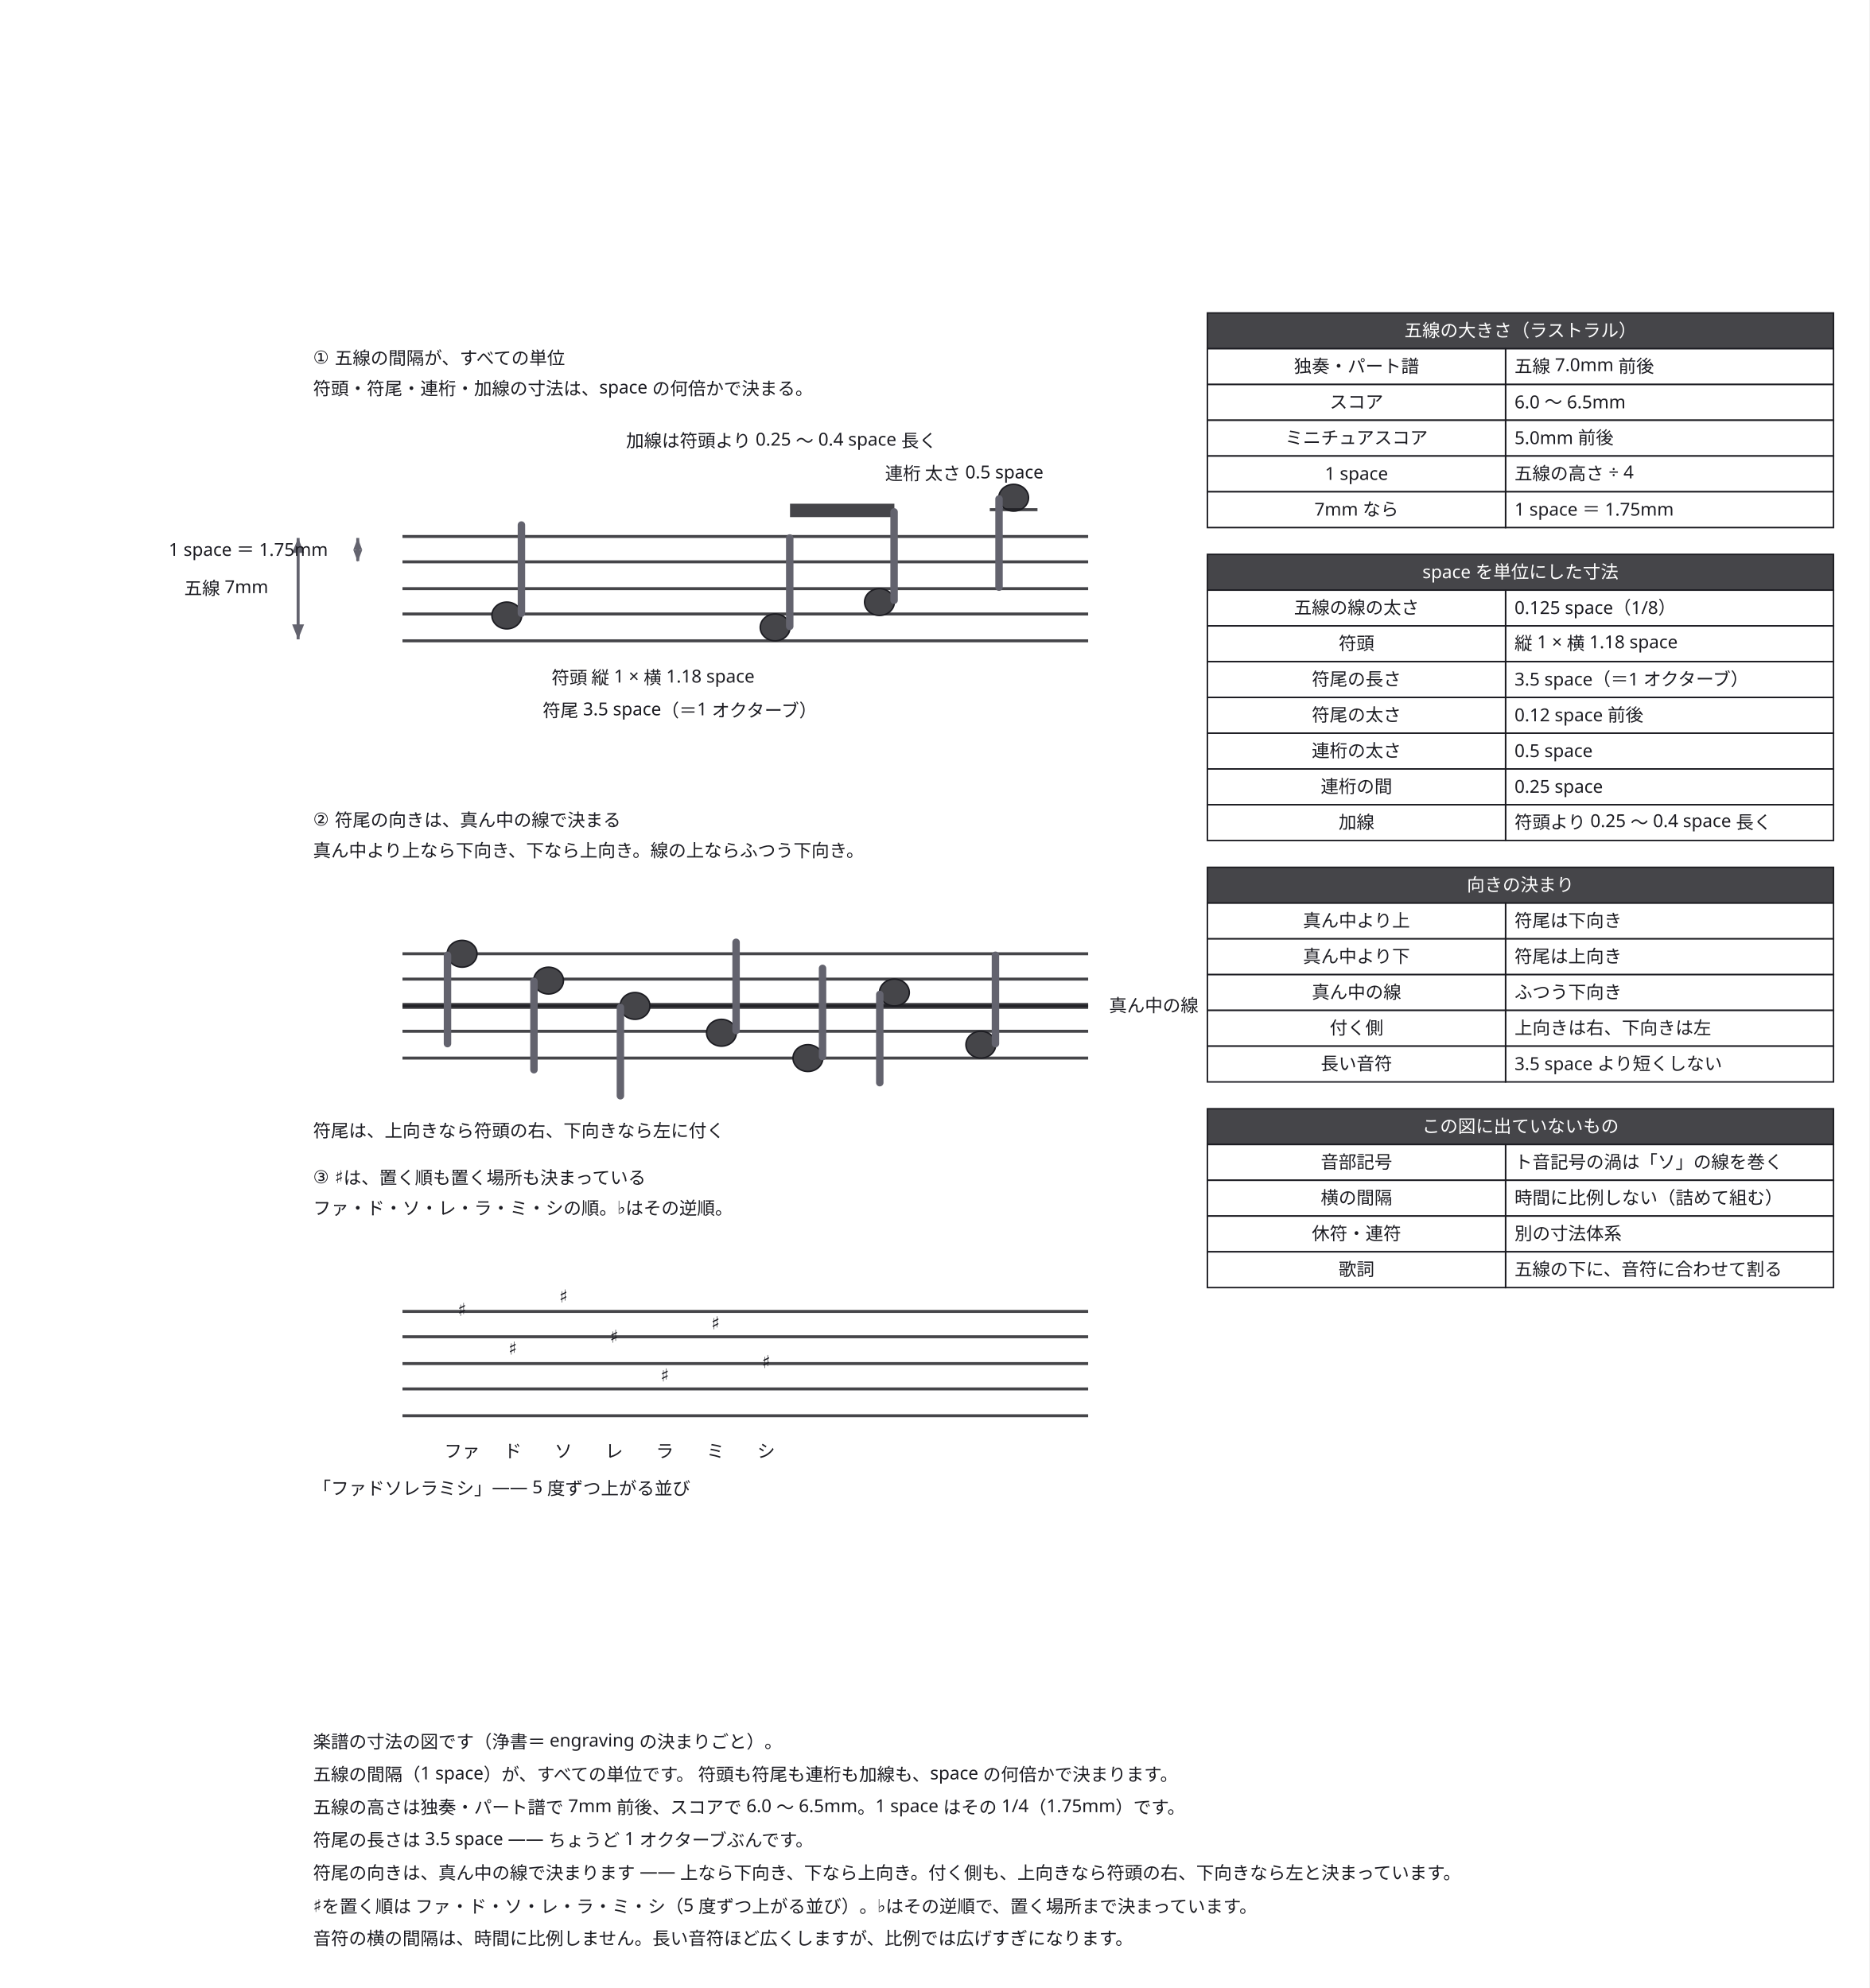
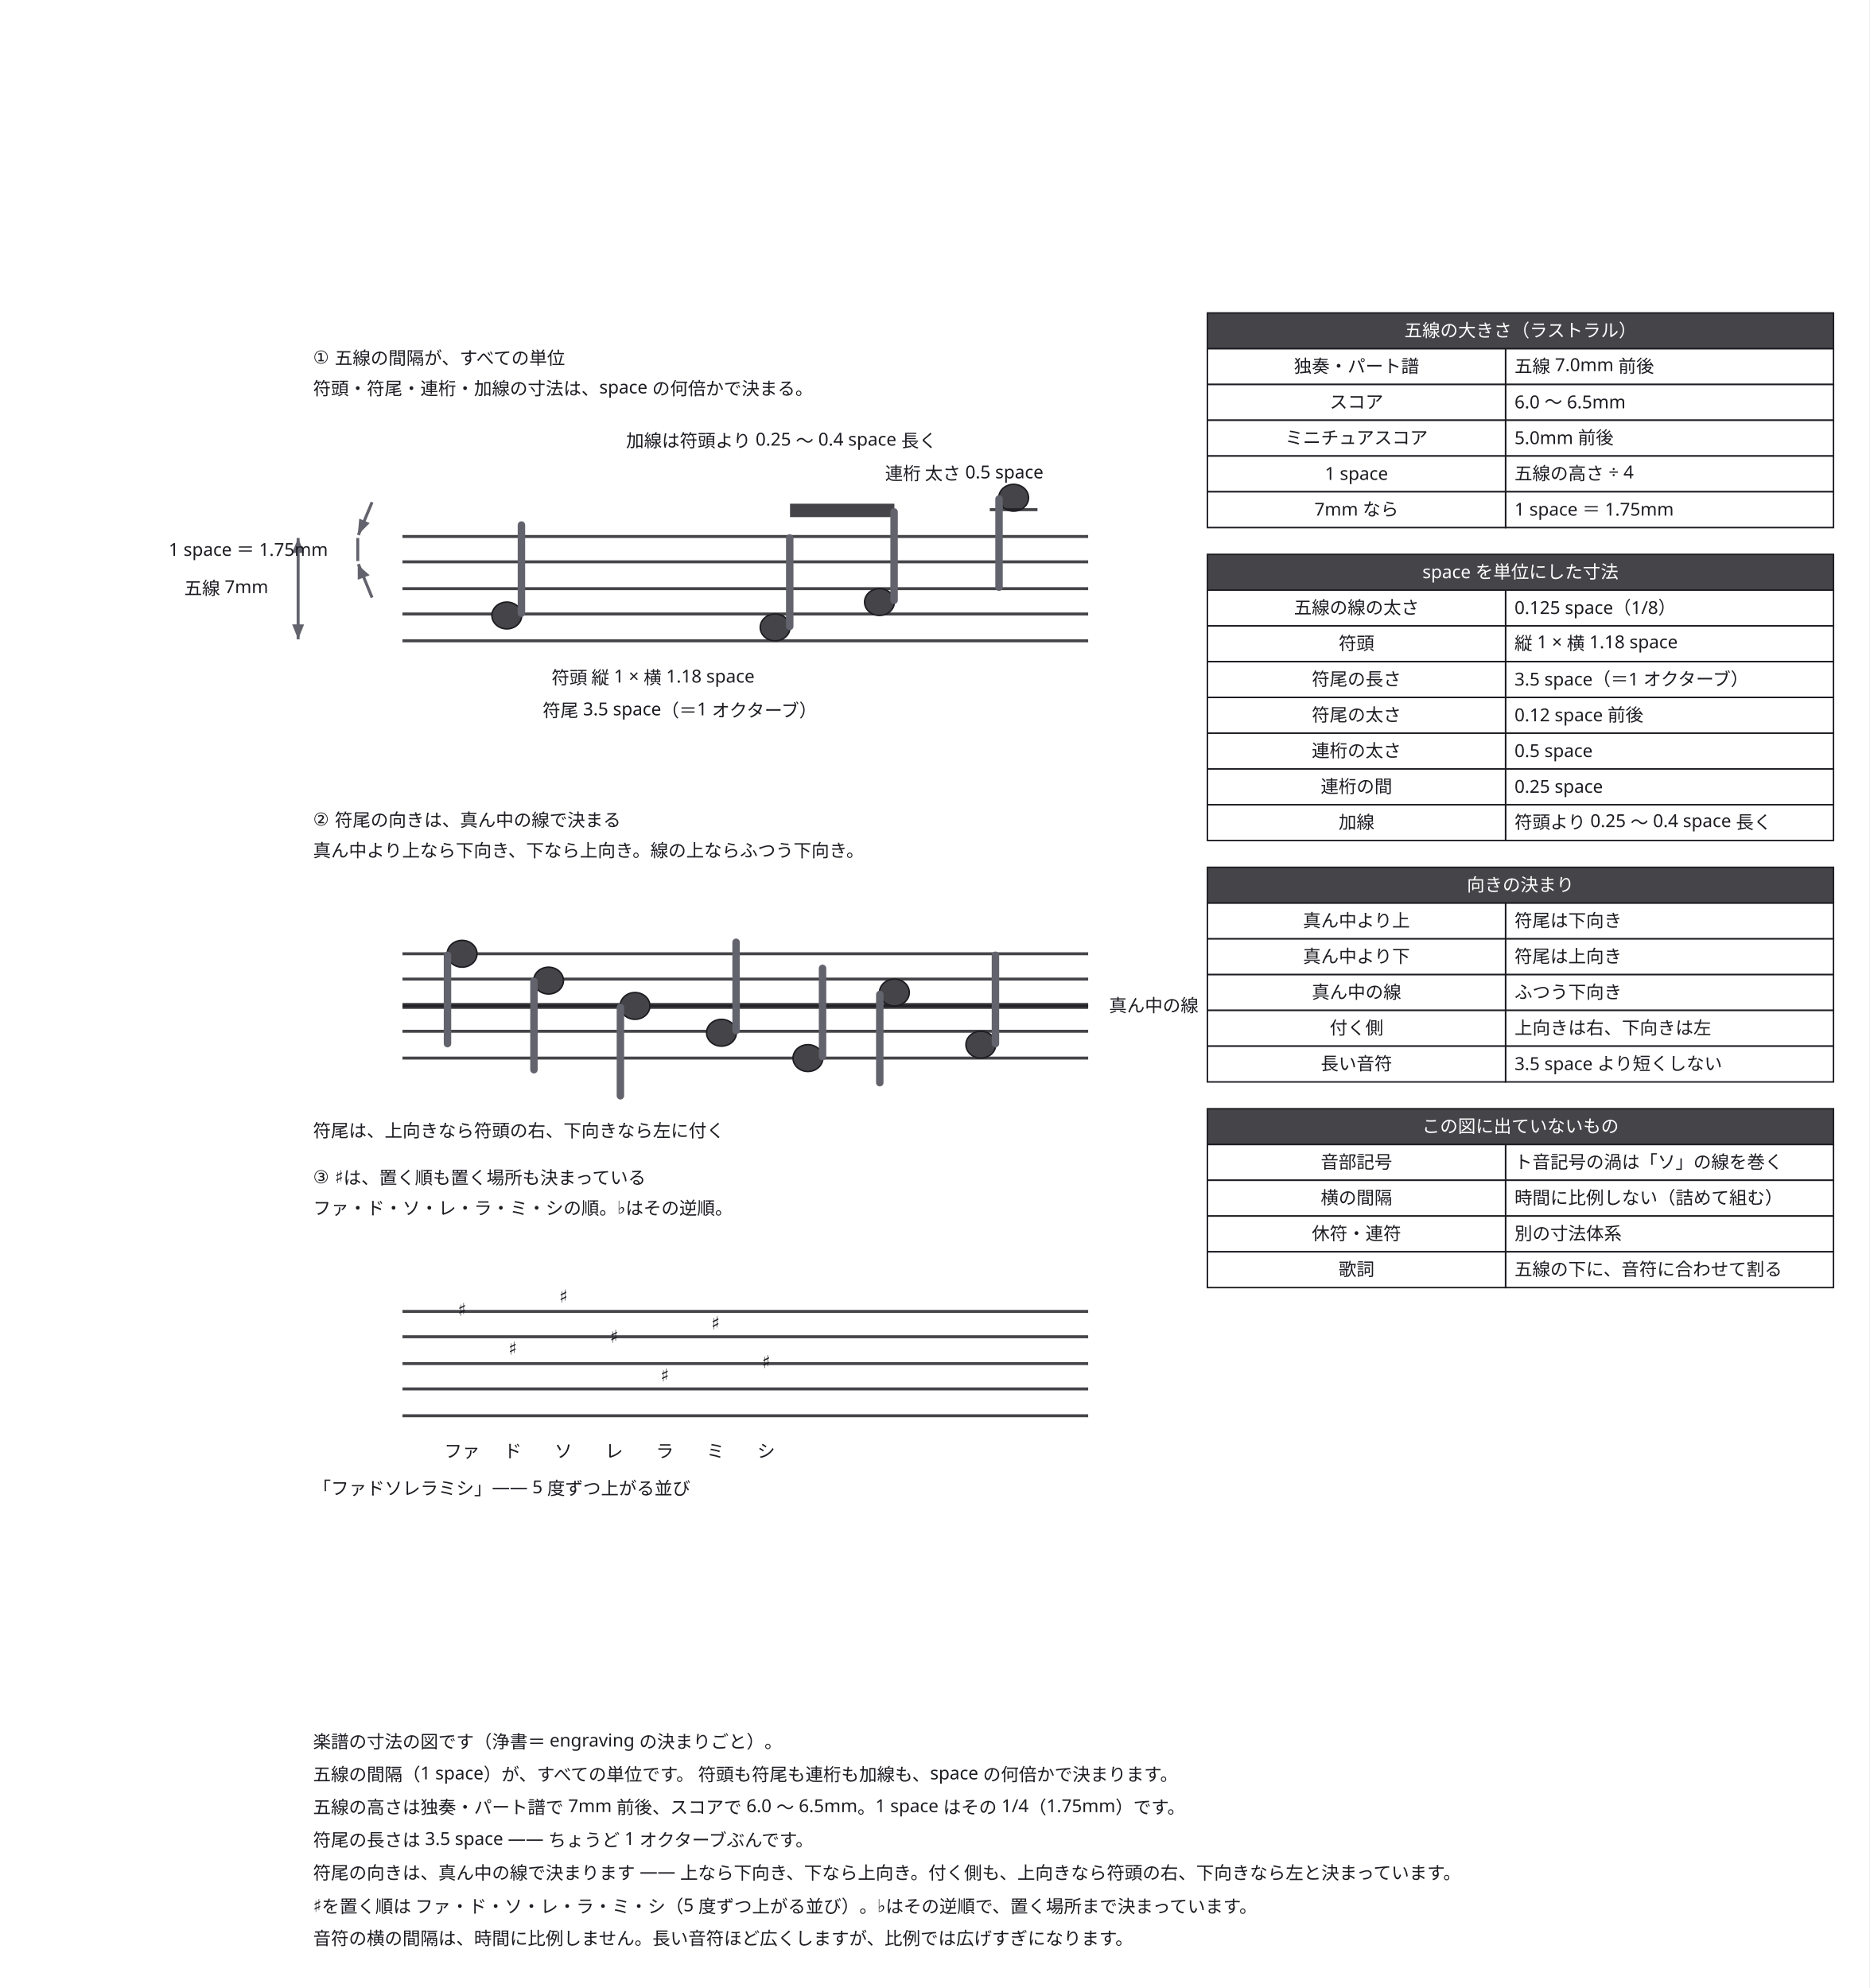
<svg xmlns="http://www.w3.org/2000/svg" width="1254" height="1334" viewBox="0 0 1254 1334">
  <defs>
    <marker id="arrow" viewBox="0 0 10 10" refX="9" refY="5" markerWidth="6" markerHeight="6" orient="auto">
      <path d="M 0 0 L 10 5 L 0 10 z" fill="#63636e" />
    </marker>
  </defs>
  <rect data-paper="1" x="0" y="0" width="1254" height="1334" fill="#ffffff" />
  <g data-node="n1" data-pinned="false" data-shape="rect" />
  <g data-node="n2" data-pinned="false" data-shape="rect" />
  <g data-node="n3" data-pinned="false" data-shape="rect" />
  <g data-node="n4" data-pinned="false" data-shape="rect" />
  <g data-node="n5" data-pinned="false" data-shape="rect" />
  <g data-node="n6" data-pinned="false" data-shape="rect" />
  <g data-node="n7" data-pinned="false" data-shape="rect" />
  <g data-node="h210" data-pinned="false" data-shape="rect">
    <rect x="810" y="210" width="420" height="24" fill="#ffffff" stroke="#1c1c22" stroke-width="1" />
    <rect x="810" y="210" width="420" height="24" fill="#1c1c22" fill-opacity="0.82" />
  </g>
  <g data-node="h372" data-pinned="false" data-shape="rect">
    <rect x="810" y="372" width="420" height="24" fill="#ffffff" stroke="#1c1c22" stroke-width="1" />
    <rect x="810" y="372" width="420" height="24" fill="#1c1c22" fill-opacity="0.82" />
  </g>
  <g data-node="h582" data-pinned="false" data-shape="rect">
    <rect x="810" y="582" width="420" height="24" fill="#ffffff" stroke="#1c1c22" stroke-width="1" />
    <rect x="810" y="582" width="420" height="24" fill="#1c1c22" fill-opacity="0.82" />
  </g>
  <g data-node="h744" data-pinned="false" data-shape="rect">
    <rect x="810" y="744" width="420" height="24" fill="#ffffff" stroke="#1c1c22" stroke-width="1" />
    <rect x="810" y="744" width="420" height="24" fill="#1c1c22" fill-opacity="0.82" />
  </g>
  <g data-node="t1" data-pinned="false" data-shape="rect" />
  <g data-node="t2" data-pinned="false" data-shape="rect" />
  <g data-node="t3" data-pinned="false" data-shape="rect" />
  <g data-node="t1b" data-pinned="false" data-shape="rect" />
  <g data-node="t2b" data-pinned="false" data-shape="rect" />
  <g data-node="t2c" data-pinned="false" data-shape="rect" />
  <g data-node="t3b" data-pinned="false" data-shape="rect" />
  <g data-node="t3c" data-pinned="false" data-shape="rect" />
  <g data-node="ld" data-pinned="false" data-shape="rect" />
  <g data-node="nh" data-pinned="false" data-shape="rect" />
  <g data-node="sl" data-pinned="false" data-shape="rect" />
  <g data-node="y234" data-pinned="false" data-shape="rect">
    <rect x="1010" y="234" width="220" height="24" fill="#ffffff" stroke="#1c1c22" stroke-width="1" />
  </g>
  <g data-node="y258" data-pinned="false" data-shape="rect">
    <rect x="1010" y="258" width="220" height="24" fill="#ffffff" stroke="#1c1c22" stroke-width="1" />
  </g>
  <g data-node="y282" data-pinned="false" data-shape="rect">
    <rect x="1010" y="282" width="220" height="24" fill="#ffffff" stroke="#1c1c22" stroke-width="1" />
  </g>
  <g data-node="y306" data-pinned="false" data-shape="rect">
    <rect x="1010" y="306" width="220" height="24" fill="#ffffff" stroke="#1c1c22" stroke-width="1" />
  </g>
  <g data-node="y330" data-pinned="false" data-shape="rect">
    <rect x="1010" y="330" width="220" height="24" fill="#ffffff" stroke="#1c1c22" stroke-width="1" />
  </g>
  <g data-node="y396" data-pinned="false" data-shape="rect">
    <rect x="1010" y="396" width="220" height="24" fill="#ffffff" stroke="#1c1c22" stroke-width="1" />
  </g>
  <g data-node="y420" data-pinned="false" data-shape="rect">
    <rect x="1010" y="420" width="220" height="24" fill="#ffffff" stroke="#1c1c22" stroke-width="1" />
  </g>
  <g data-node="y444" data-pinned="false" data-shape="rect">
    <rect x="1010" y="444" width="220" height="24" fill="#ffffff" stroke="#1c1c22" stroke-width="1" />
  </g>
  <g data-node="y468" data-pinned="false" data-shape="rect">
    <rect x="1010" y="468" width="220" height="24" fill="#ffffff" stroke="#1c1c22" stroke-width="1" />
  </g>
  <g data-node="y492" data-pinned="false" data-shape="rect">
    <rect x="1010" y="492" width="220" height="24" fill="#ffffff" stroke="#1c1c22" stroke-width="1" />
  </g>
  <g data-node="y516" data-pinned="false" data-shape="rect">
    <rect x="1010" y="516" width="220" height="24" fill="#ffffff" stroke="#1c1c22" stroke-width="1" />
  </g>
  <g data-node="y540" data-pinned="false" data-shape="rect">
    <rect x="1010" y="540" width="220" height="24" fill="#ffffff" stroke="#1c1c22" stroke-width="1" />
  </g>
  <g data-node="y606" data-pinned="false" data-shape="rect">
    <rect x="1010" y="606" width="220" height="24" fill="#ffffff" stroke="#1c1c22" stroke-width="1" />
  </g>
  <g data-node="y630" data-pinned="false" data-shape="rect">
    <rect x="1010" y="630" width="220" height="24" fill="#ffffff" stroke="#1c1c22" stroke-width="1" />
  </g>
  <g data-node="y654" data-pinned="false" data-shape="rect">
    <rect x="1010" y="654" width="220" height="24" fill="#ffffff" stroke="#1c1c22" stroke-width="1" />
  </g>
  <g data-node="y678" data-pinned="false" data-shape="rect">
    <rect x="1010" y="678" width="220" height="24" fill="#ffffff" stroke="#1c1c22" stroke-width="1" />
  </g>
  <g data-node="y702" data-pinned="false" data-shape="rect">
    <rect x="1010" y="702" width="220" height="24" fill="#ffffff" stroke="#1c1c22" stroke-width="1" />
  </g>
  <g data-node="y768" data-pinned="false" data-shape="rect">
    <rect x="1010" y="768" width="220" height="24" fill="#ffffff" stroke="#1c1c22" stroke-width="1" />
  </g>
  <g data-node="y792" data-pinned="false" data-shape="rect">
    <rect x="1010" y="792" width="220" height="24" fill="#ffffff" stroke="#1c1c22" stroke-width="1" />
  </g>
  <g data-node="y816" data-pinned="false" data-shape="rect">
    <rect x="1010" y="816" width="220" height="24" fill="#ffffff" stroke="#1c1c22" stroke-width="1" />
  </g>
  <g data-node="y840" data-pinned="false" data-shape="rect">
    <rect x="1010" y="840" width="220" height="24" fill="#ffffff" stroke="#1c1c22" stroke-width="1" />
  </g>
  <g data-node="x234" data-pinned="false" data-shape="rect">
    <rect x="810" y="234" width="200" height="24" fill="#ffffff" stroke="#1c1c22" stroke-width="1" />
  </g>
  <g data-node="x258" data-pinned="false" data-shape="rect">
    <rect x="810" y="258" width="200" height="24" fill="#ffffff" stroke="#1c1c22" stroke-width="1" />
  </g>
  <g data-node="x282" data-pinned="false" data-shape="rect">
    <rect x="810" y="282" width="200" height="24" fill="#ffffff" stroke="#1c1c22" stroke-width="1" />
  </g>
  <g data-node="x306" data-pinned="false" data-shape="rect">
    <rect x="810" y="306" width="200" height="24" fill="#ffffff" stroke="#1c1c22" stroke-width="1" />
  </g>
  <g data-node="x330" data-pinned="false" data-shape="rect">
    <rect x="810" y="330" width="200" height="24" fill="#ffffff" stroke="#1c1c22" stroke-width="1" />
  </g>
  <g data-node="x396" data-pinned="false" data-shape="rect">
    <rect x="810" y="396" width="200" height="24" fill="#ffffff" stroke="#1c1c22" stroke-width="1" />
  </g>
  <g data-node="x420" data-pinned="false" data-shape="rect">
    <rect x="810" y="420" width="200" height="24" fill="#ffffff" stroke="#1c1c22" stroke-width="1" />
  </g>
  <g data-node="x444" data-pinned="false" data-shape="rect">
    <rect x="810" y="444" width="200" height="24" fill="#ffffff" stroke="#1c1c22" stroke-width="1" />
  </g>
  <g data-node="x468" data-pinned="false" data-shape="rect">
    <rect x="810" y="468" width="200" height="24" fill="#ffffff" stroke="#1c1c22" stroke-width="1" />
  </g>
  <g data-node="x492" data-pinned="false" data-shape="rect">
    <rect x="810" y="492" width="200" height="24" fill="#ffffff" stroke="#1c1c22" stroke-width="1" />
  </g>
  <g data-node="x516" data-pinned="false" data-shape="rect">
    <rect x="810" y="516" width="200" height="24" fill="#ffffff" stroke="#1c1c22" stroke-width="1" />
  </g>
  <g data-node="x540" data-pinned="false" data-shape="rect">
    <rect x="810" y="540" width="200" height="24" fill="#ffffff" stroke="#1c1c22" stroke-width="1" />
  </g>
  <g data-node="x606" data-pinned="false" data-shape="rect">
    <rect x="810" y="606" width="200" height="24" fill="#ffffff" stroke="#1c1c22" stroke-width="1" />
  </g>
  <g data-node="x630" data-pinned="false" data-shape="rect">
    <rect x="810" y="630" width="200" height="24" fill="#ffffff" stroke="#1c1c22" stroke-width="1" />
  </g>
  <g data-node="x654" data-pinned="false" data-shape="rect">
    <rect x="810" y="654" width="200" height="24" fill="#ffffff" stroke="#1c1c22" stroke-width="1" />
  </g>
  <g data-node="x678" data-pinned="false" data-shape="rect">
    <rect x="810" y="678" width="200" height="24" fill="#ffffff" stroke="#1c1c22" stroke-width="1" />
  </g>
  <g data-node="x702" data-pinned="false" data-shape="rect">
    <rect x="810" y="702" width="200" height="24" fill="#ffffff" stroke="#1c1c22" stroke-width="1" />
  </g>
  <g data-node="x768" data-pinned="false" data-shape="rect">
    <rect x="810" y="768" width="200" height="24" fill="#ffffff" stroke="#1c1c22" stroke-width="1" />
  </g>
  <g data-node="x792" data-pinned="false" data-shape="rect">
    <rect x="810" y="792" width="200" height="24" fill="#ffffff" stroke="#1c1c22" stroke-width="1" />
  </g>
  <g data-node="x816" data-pinned="false" data-shape="rect">
    <rect x="810" y="816" width="200" height="24" fill="#ffffff" stroke="#1c1c22" stroke-width="1" />
  </g>
  <g data-node="x840" data-pinned="false" data-shape="rect">
    <rect x="810" y="840" width="200" height="24" fill="#ffffff" stroke="#1c1c22" stroke-width="1" />
  </g>
  <g data-node="bm" data-pinned="false" data-shape="rect" />
  <g data-node="sp" data-pinned="false" data-shape="rect" />
  <g data-node="st" data-pinned="false" data-shape="rect" />
  <g data-node="mid" data-pinned="false" data-shape="rect">
    <rect x="270" y="673" width="460" height="4" fill="#1c1c22" fill-opacity="0.82" />
  </g>
  <g data-node="mid_n" data-pinned="false" data-shape="rect" />
  <g data-node="al0" data-pinned="false" data-shape="rect">
    <rect x="270" y="359" width="460" height="2" fill="#1c1c22" fill-opacity="0.82" />
  </g>
  <g data-node="al1" data-pinned="false" data-shape="rect">
    <rect x="270" y="376" width="460" height="2" fill="#1c1c22" fill-opacity="0.82" />
  </g>
  <g data-node="al2" data-pinned="false" data-shape="rect">
    <rect x="270" y="394" width="460" height="2" fill="#1c1c22" fill-opacity="0.82" />
  </g>
  <g data-node="al3" data-pinned="false" data-shape="rect">
    <rect x="270" y="411" width="460" height="2" fill="#1c1c22" fill-opacity="0.82" />
  </g>
  <g data-node="al4" data-pinned="false" data-shape="rect">
    <rect x="270" y="429" width="460" height="2" fill="#1c1c22" fill-opacity="0.82" />
  </g>
  <g data-node="bl0" data-pinned="false" data-shape="rect">
    <rect x="270" y="639" width="460" height="2" fill="#1c1c22" fill-opacity="0.82" />
  </g>
  <g data-node="bl1" data-pinned="false" data-shape="rect">
    <rect x="270" y="656" width="460" height="2" fill="#1c1c22" fill-opacity="0.82" />
  </g>
  <g data-node="bl2" data-pinned="false" data-shape="rect">
    <rect x="270" y="674" width="460" height="2" fill="#1c1c22" fill-opacity="0.82" />
  </g>
  <g data-node="bl3" data-pinned="false" data-shape="rect">
    <rect x="270" y="691" width="460" height="2" fill="#1c1c22" fill-opacity="0.82" />
  </g>
  <g data-node="bl4" data-pinned="false" data-shape="rect">
    <rect x="270" y="709" width="460" height="2" fill="#1c1c22" fill-opacity="0.82" />
  </g>
  <g data-node="cl0" data-pinned="false" data-shape="rect">
    <rect x="270" y="879" width="460" height="2" fill="#1c1c22" fill-opacity="0.82" />
  </g>
  <g data-node="cl1" data-pinned="false" data-shape="rect">
    <rect x="270" y="896" width="460" height="2" fill="#1c1c22" fill-opacity="0.82" />
  </g>
  <g data-node="cl2" data-pinned="false" data-shape="rect">
    <rect x="270" y="914" width="460" height="2" fill="#1c1c22" fill-opacity="0.82" />
  </g>
  <g data-node="cl3" data-pinned="false" data-shape="rect">
    <rect x="270" y="931" width="460" height="2" fill="#1c1c22" fill-opacity="0.82" />
  </g>
  <g data-node="cl4" data-pinned="false" data-shape="rect">
    <rect x="270" y="949" width="460" height="2" fill="#1c1c22" fill-opacity="0.82" />
  </g>
  <g data-node="shn0" data-pinned="false" data-shape="rect" />
  <g data-node="shn1" data-pinned="false" data-shape="rect" />
  <g data-node="shn2" data-pinned="false" data-shape="rect" />
  <g data-node="shn3" data-pinned="false" data-shape="rect" />
  <g data-node="shn4" data-pinned="false" data-shape="rect" />
  <g data-node="shn5" data-pinned="false" data-shape="rect" />
  <g data-node="shn6" data-pinned="false" data-shape="rect" />
  <g data-node="beam" data-pinned="false" data-shape="rect">
    <rect x="530" y="338" width="70" height="9" fill="#1c1c22" fill-opacity="0.82" />
  </g>
  <g data-node="sh0" data-pinned="false" data-shape="rect" />
  <g data-node="sh1" data-pinned="false" data-shape="rect" />
  <g data-node="sh2" data-pinned="false" data-shape="rect" />
  <g data-node="sh3" data-pinned="false" data-shape="rect" />
  <g data-node="sh4" data-pinned="false" data-shape="rect" />
  <g data-node="sh5" data-pinned="false" data-shape="rect" />
  <g data-node="sh6" data-pinned="false" data-shape="rect" />
  <g data-node="nt1" data-pinned="false" data-shape="rect">
    <ellipse cx="340" cy="413" rx="10" ry="9" fill="#ffffff" stroke="#1c1c22" stroke-width="1" />
    <ellipse cx="340" cy="413" rx="10" ry="9" fill="#1c1c22" fill-opacity="0.82" />
  </g>
  <g data-node="nt2" data-pinned="false" data-shape="rect">
    <ellipse cx="520" cy="421" rx="10" ry="9" fill="#ffffff" stroke="#1c1c22" stroke-width="1" />
    <ellipse cx="520" cy="421" rx="10" ry="9" fill="#1c1c22" fill-opacity="0.82" />
  </g>
  <g data-node="nt3" data-pinned="false" data-shape="rect">
    <ellipse cx="590" cy="404" rx="10" ry="9" fill="#ffffff" stroke="#1c1c22" stroke-width="1" />
    <ellipse cx="590" cy="404" rx="10" ry="9" fill="#1c1c22" fill-opacity="0.82" />
  </g>
  <g data-node="nt4" data-pinned="false" data-shape="rect">
    <ellipse cx="680" cy="334" rx="10" ry="9" fill="#ffffff" stroke="#1c1c22" stroke-width="1" />
    <ellipse cx="680" cy="334" rx="10" ry="9" fill="#1c1c22" fill-opacity="0.82" />
  </g>
  <g data-node="m0" data-pinned="false" data-shape="rect">
    <ellipse cx="310" cy="640" rx="10" ry="9" fill="#ffffff" stroke="#1c1c22" stroke-width="1" />
    <ellipse cx="310" cy="640" rx="10" ry="9" fill="#1c1c22" fill-opacity="0.82" />
  </g>
  <g data-node="m1" data-pinned="false" data-shape="rect">
    <ellipse cx="368" cy="658" rx="10" ry="9" fill="#ffffff" stroke="#1c1c22" stroke-width="1" />
    <ellipse cx="368" cy="658" rx="10" ry="9" fill="#1c1c22" fill-opacity="0.82" />
  </g>
  <g data-node="m2" data-pinned="false" data-shape="rect">
    <ellipse cx="426" cy="675" rx="10" ry="9" fill="#ffffff" stroke="#1c1c22" stroke-width="1" />
    <ellipse cx="426" cy="675" rx="10" ry="9" fill="#1c1c22" fill-opacity="0.82" />
  </g>
  <g data-node="m3" data-pinned="false" data-shape="rect">
    <ellipse cx="484" cy="693" rx="10" ry="9" fill="#ffffff" stroke="#1c1c22" stroke-width="1" />
    <ellipse cx="484" cy="693" rx="10" ry="9" fill="#1c1c22" fill-opacity="0.82" />
  </g>
  <g data-node="m4" data-pinned="false" data-shape="rect">
    <ellipse cx="542" cy="710" rx="10" ry="9" fill="#ffffff" stroke="#1c1c22" stroke-width="1" />
    <ellipse cx="542" cy="710" rx="10" ry="9" fill="#1c1c22" fill-opacity="0.82" />
  </g>
  <g data-node="m5" data-pinned="false" data-shape="rect">
    <ellipse cx="600" cy="666" rx="10" ry="9" fill="#ffffff" stroke="#1c1c22" stroke-width="1" />
    <ellipse cx="600" cy="666" rx="10" ry="9" fill="#1c1c22" fill-opacity="0.82" />
  </g>
  <g data-node="m6" data-pinned="false" data-shape="rect">
    <ellipse cx="658" cy="701" rx="10" ry="9" fill="#ffffff" stroke="#1c1c22" stroke-width="1" />
    <ellipse cx="658" cy="701" rx="10" ry="9" fill="#1c1c22" fill-opacity="0.82" />
  </g>
  <g data-node="led" data-pinned="false" data-shape="rect">
    <rect x="664" y="341" width="32" height="2" fill="#1c1c22" fill-opacity="0.82" />
  </g>
+   <g data-node="dim_p0" data-pinned="false" data-shape="rect" />
+   <g data-node="dim_p1" data-pinned="false" data-shape="rect" />
  <g data-node="p0" data-pinned="false" data-shape="rect" />
  <g data-node="p1" data-pinned="false" data-shape="rect" />
  <g data-node="p2" data-pinned="false" data-shape="rect" />
  <g data-node="p3" data-pinned="false" data-shape="rect" />
  <g data-node="p4" data-pinned="false" data-shape="rect" />
  <g data-node="p5" data-pinned="false" data-shape="rect" />
  <g data-node="p6" data-pinned="false" data-shape="rect" />
  <g data-node="p7" data-pinned="false" data-shape="rect" />
  <g data-node="p8" data-pinned="false" data-shape="rect" />
  <g data-node="p9" data-pinned="false" data-shape="rect" />
  <g data-node="p10" data-pinned="false" data-shape="rect" />
  <g data-node="p11" data-pinned="false" data-shape="rect" />
  <g data-node="p12" data-pinned="false" data-shape="rect" />
  <g data-node="p13" data-pinned="false" data-shape="rect" />
  <g data-node="p14" data-pinned="false" data-shape="rect" />
  <g data-node="p15" data-pinned="false" data-shape="rect" />
  <g data-node="p16" data-pinned="false" data-shape="rect" />
  <g data-node="p17" data-pinned="false" data-shape="rect" />
  <g data-node="p18" data-pinned="false" data-shape="rect" />
  <g data-node="p19" data-pinned="false" data-shape="rect" />
  <g data-node="p20" data-pinned="false" data-shape="rect" />
  <g data-node="p21" data-pinned="false" data-shape="rect" />
  <g data-node="p22" data-pinned="false" data-shape="rect" />
  <g data-node="p23" data-pinned="false" data-shape="rect" />
  <g data-node="p24" data-pinned="false" data-shape="rect" />
  <g data-node="p25" data-pinned="false" data-shape="rect" />
  <g data-edge="p0&gt;p1" data-pinned="false">
    <path d="M 240 361 L 240 376.5" fill="none" stroke="#63636e" stroke-width="2" />
-     <path d="M 240 377 L 243 369 L 237 369 Z" fill="#63636e" stroke="none" />
-     <path d="M 240 361 L 237 369 L 243 369 Z" fill="#63636e" stroke="none" />
+   </g>
+   <g data-edge="dim_p0&gt;p0" data-pinned="false">
+     <path d="M 249.6 337 L 240.4 359" fill="none" stroke="#63636e" stroke-width="2" />
+     <path d="M 240 359 L 248 351 L 241 348 Z" fill="#63636e" stroke="none" />
+   </g>
+   <g data-edge="dim_p1&gt;p1" data-pinned="false">
+     <path d="M 249.6 401 L 240.4 378.5" fill="none" stroke="#63636e" stroke-width="2" />
+     <path d="M 240 379 L 240 389 L 248 386 Z" fill="#63636e" stroke="none" />
  </g>
  <g data-edge="p2&gt;p3" data-pinned="false">
    <path d="M 200 361 L 200 429" fill="none" stroke="#63636e" stroke-width="2" />
    <path d="M 200 429 L 204 419 L 196 419 Z" fill="#63636e" stroke="none" />
    <path d="M 200 361 L 196 371 L 204 371 Z" fill="#63636e" stroke="none" />
  </g>
  <g data-edge="p4&gt;p5" data-pinned="false">
    <path d="M 349.8 411.5 L 349.8 352.3" fill="none" stroke="#63636e" stroke-width="5" stroke-linejoin="round" stroke-linecap="round" />
  </g>
  <g data-edge="p6&gt;p7" data-pinned="false">
    <path d="M 529.8 420.3 L 529.8 361" fill="none" stroke="#63636e" stroke-width="5" stroke-linejoin="round" stroke-linecap="round" />
  </g>
  <g data-edge="p8&gt;p9" data-pinned="false">
    <path d="M 599.8 402.8 L 599.8 343.5" fill="none" stroke="#63636e" stroke-width="5" stroke-linejoin="round" stroke-linecap="round" />
  </g>
  <g data-edge="p10&gt;p11" data-pinned="false">
    <path d="M 670.2 334.8 L 670.2 394" fill="none" stroke="#63636e" stroke-width="5" stroke-linejoin="round" stroke-linecap="round" />
  </g>
  <g data-edge="p12&gt;p13" data-pinned="false">
    <path d="M 300.2 641 L 300.2 700.3" fill="none" stroke="#63636e" stroke-width="5" stroke-linejoin="round" stroke-linecap="round" />
  </g>
  <g data-edge="p14&gt;p15" data-pinned="false">
    <path d="M 358.2 658.5 L 358.2 717.8" fill="none" stroke="#63636e" stroke-width="5" stroke-linejoin="round" stroke-linecap="round" />
  </g>
  <g data-edge="p16&gt;p17" data-pinned="false">
    <path d="M 416.2 676 L 416.2 735.3" fill="none" stroke="#63636e" stroke-width="5" stroke-linejoin="round" stroke-linecap="round" />
  </g>
  <g data-edge="p18&gt;p19" data-pinned="false">
    <path d="M 493.8 691.5 L 493.8 632.3" fill="none" stroke="#63636e" stroke-width="5" stroke-linejoin="round" stroke-linecap="round" />
  </g>
  <g data-edge="p20&gt;p21" data-pinned="false">
    <path d="M 551.8 709 L 551.8 649.8" fill="none" stroke="#63636e" stroke-width="5" stroke-linejoin="round" stroke-linecap="round" />
  </g>
  <g data-edge="p22&gt;p23" data-pinned="false">
    <path d="M 590.2 667.3 L 590.2 726.5" fill="none" stroke="#63636e" stroke-width="5" stroke-linejoin="round" stroke-linecap="round" />
  </g>
  <g data-edge="p24&gt;p25" data-pinned="false">
    <path d="M 667.8 700.3 L 667.8 641" fill="none" stroke="#63636e" stroke-width="5" stroke-linejoin="round" stroke-linecap="round" />
  </g>
  <g data-name="n1">
    <text x="210" y="1173" text-anchor="start" font-family="sans-serif" font-size="12" fill="#1c1c22">楽譜の寸法の図です（浄書＝ engraving の決まりごと）。</text>
  </g>
  <g data-name="n2">
    <text x="210" y="1195" text-anchor="start" font-family="sans-serif" font-size="12" fill="#1c1c22">五線の間隔（1 space）が、すべての単位です。 符頭も符尾も連桁も加線も、space の何倍かで決まります。</text>
  </g>
  <g data-name="n3">
    <text x="210" y="1217" text-anchor="start" font-family="sans-serif" font-size="12" fill="#1c1c22">五線の高さは独奏・パート譜で 7mm 前後、スコアで 6.0 〜 6.5mm。1 space はその 1/4（1.75mm）です。</text>
  </g>
  <g data-name="n4">
    <text x="210" y="1239" text-anchor="start" font-family="sans-serif" font-size="12" fill="#1c1c22">符尾の長さは 3.5 space —— ちょうど 1 オクターブぶんです。</text>
  </g>
  <g data-name="n5">
    <text x="210" y="1261" text-anchor="start" font-family="sans-serif" font-size="12" fill="#1c1c22">符尾の向きは、真ん中の線で決まります —— 上なら下向き、下なら上向き。付く側も、上向きなら符頭の右、下向きなら左と決まっています。</text>
  </g>
  <g data-name="n6">
    <text x="210" y="1283" text-anchor="start" font-family="sans-serif" font-size="12" fill="#1c1c22">♯を置く順は ファ・ド・ソ・レ・ラ・ミ・シ（5 度ずつ上がる並び）。♭はその逆順で、置く場所まで決まっています。</text>
  </g>
  <g data-name="n7">
    <text x="210" y="1305" text-anchor="start" font-family="sans-serif" font-size="12" fill="#1c1c22">音符の横の間隔は、時間に比例しません。長い音符ほど広くしますが、比例では広げすぎになります。</text>
  </g>
  <g data-name="h210">
    <text x="1020" y="226" text-anchor="middle" font-family="sans-serif" font-size="12" fill="#ffffff">五線の大きさ（ラストラル）</text>
  </g>
  <g data-name="h372">
    <text x="1020" y="388" text-anchor="middle" font-family="sans-serif" font-size="12" fill="#ffffff">space を単位にした寸法</text>
  </g>
  <g data-name="h582">
    <text x="1020" y="598" text-anchor="middle" font-family="sans-serif" font-size="12" fill="#ffffff">向きの決まり</text>
  </g>
  <g data-name="h744">
    <text x="1020" y="760" text-anchor="middle" font-family="sans-serif" font-size="12" fill="#ffffff">この図に出ていないもの</text>
  </g>
  <g data-name="t1">
    <text x="210" y="244" text-anchor="start" font-family="sans-serif" font-size="12" fill="#1c1c22">① 五線の間隔が、すべての単位</text>
  </g>
  <g data-name="t2">
    <text x="210" y="554" text-anchor="start" font-family="sans-serif" font-size="12" fill="#1c1c22">② 符尾の向きは、真ん中の線で決まる</text>
  </g>
  <g data-name="t3">
    <text x="210" y="794" text-anchor="start" font-family="sans-serif" font-size="12" fill="#1c1c22">③ ♯は、置く順も置く場所も決まっている</text>
  </g>
  <g data-name="t1b">
    <text x="210" y="265" text-anchor="start" font-family="sans-serif" font-size="12" fill="#1c1c22">　符頭・符尾・連桁・加線の寸法は、space の何倍かで決まる。</text>
  </g>
  <g data-name="t2b">
    <text x="210" y="575" text-anchor="start" font-family="sans-serif" font-size="12" fill="#1c1c22">　真ん中より上なら下向き、下なら上向き。線の上ならふつう下向き。</text>
  </g>
  <g data-name="t2c">
    <text x="210" y="763" text-anchor="start" font-family="sans-serif" font-size="12" fill="#1c1c22">符尾は、上向きなら符頭の右、下向きなら左に付く</text>
  </g>
  <g data-name="t3b">
    <text x="210" y="815" text-anchor="start" font-family="sans-serif" font-size="12" fill="#1c1c22">　ファ・ド・ソ・レ・ラ・ミ・シの順。♭はその逆順。</text>
  </g>
  <g data-name="t3c">
    <text x="210" y="1003" text-anchor="start" font-family="sans-serif" font-size="12" fill="#1c1c22">「ファドソレラミシ」——  5 度ずつ上がる並び</text>
  </g>
  <g data-name="ld">
    <text x="420" y="300" text-anchor="start" font-family="sans-serif" font-size="12" fill="#1c1c22">加線は符頭より 0.25 〜 0.4 space 長く</text>
  </g>
  <g data-name="nh">
    <text x="370" y="459" text-anchor="start" font-family="sans-serif" font-size="12" fill="#1c1c22">符頭 縦 1 × 横 1.18 space</text>
  </g>
  <g data-name="sl">
    <text x="364" y="481" text-anchor="start" font-family="sans-serif" font-size="12" fill="#1c1c22">符尾 3.5 space（＝1 オクターブ）</text>
  </g>
  <g data-name="y234">
    <text x="1016" y="250" text-anchor="start" font-family="sans-serif" font-size="12" fill="#1c1c22">五線 7.0mm 前後</text>
  </g>
  <g data-name="y258">
    <text x="1016" y="274" text-anchor="start" font-family="sans-serif" font-size="12" fill="#1c1c22">6.0 〜 6.5mm</text>
  </g>
  <g data-name="y282">
    <text x="1016" y="298" text-anchor="start" font-family="sans-serif" font-size="12" fill="#1c1c22">5.0mm 前後</text>
  </g>
  <g data-name="y306">
    <text x="1016" y="322" text-anchor="start" font-family="sans-serif" font-size="12" fill="#1c1c22">五線の高さ ÷ 4</text>
  </g>
  <g data-name="y330">
    <text x="1016" y="346" text-anchor="start" font-family="sans-serif" font-size="12" fill="#1c1c22">1 space ＝ 1.75mm</text>
  </g>
  <g data-name="y396">
    <text x="1016" y="412" text-anchor="start" font-family="sans-serif" font-size="12" fill="#1c1c22">0.125 space（1/8）</text>
  </g>
  <g data-name="y420">
    <text x="1016" y="436" text-anchor="start" font-family="sans-serif" font-size="12" fill="#1c1c22">縦 1 × 横 1.18 space</text>
  </g>
  <g data-name="y444">
    <text x="1016" y="460" text-anchor="start" font-family="sans-serif" font-size="12" fill="#1c1c22">3.5 space（＝1 オクターブ）</text>
  </g>
  <g data-name="y468">
    <text x="1016" y="484" text-anchor="start" font-family="sans-serif" font-size="12" fill="#1c1c22">0.12 space 前後</text>
  </g>
  <g data-name="y492">
    <text x="1016" y="508" text-anchor="start" font-family="sans-serif" font-size="12" fill="#1c1c22">0.5 space</text>
  </g>
  <g data-name="y516">
    <text x="1016" y="532" text-anchor="start" font-family="sans-serif" font-size="12" fill="#1c1c22">0.25 space</text>
  </g>
  <g data-name="y540">
    <text x="1016" y="556" text-anchor="start" font-family="sans-serif" font-size="12" fill="#1c1c22">符頭より 0.25 〜 0.4 space 長く</text>
  </g>
  <g data-name="y606">
    <text x="1016" y="622" text-anchor="start" font-family="sans-serif" font-size="12" fill="#1c1c22">符尾は下向き</text>
  </g>
  <g data-name="y630">
    <text x="1016" y="646" text-anchor="start" font-family="sans-serif" font-size="12" fill="#1c1c22">符尾は上向き</text>
  </g>
  <g data-name="y654">
    <text x="1016" y="670" text-anchor="start" font-family="sans-serif" font-size="12" fill="#1c1c22">ふつう下向き</text>
  </g>
  <g data-name="y678">
    <text x="1016" y="694" text-anchor="start" font-family="sans-serif" font-size="12" fill="#1c1c22">上向きは右、下向きは左</text>
  </g>
  <g data-name="y702">
    <text x="1016" y="718" text-anchor="start" font-family="sans-serif" font-size="12" fill="#1c1c22">3.5 space より短くしない</text>
  </g>
  <g data-name="y768">
    <text x="1016" y="784" text-anchor="start" font-family="sans-serif" font-size="12" fill="#1c1c22">ト音記号の渦は「ソ」の線を巻く</text>
  </g>
  <g data-name="y792">
    <text x="1016" y="808" text-anchor="start" font-family="sans-serif" font-size="12" fill="#1c1c22">時間に比例しない（詰めて組む）</text>
  </g>
  <g data-name="y816">
    <text x="1016" y="832" text-anchor="start" font-family="sans-serif" font-size="12" fill="#1c1c22">別の寸法体系</text>
  </g>
  <g data-name="y840">
    <text x="1016" y="856" text-anchor="start" font-family="sans-serif" font-size="12" fill="#1c1c22">五線の下に、音符に合わせて割る</text>
  </g>
  <g data-name="x234">
    <text x="910" y="250" text-anchor="middle" font-family="sans-serif" font-size="12" fill="#1c1c22">独奏・パート譜</text>
  </g>
  <g data-name="x258">
    <text x="910" y="274" text-anchor="middle" font-family="sans-serif" font-size="12" fill="#1c1c22">スコア</text>
  </g>
  <g data-name="x282">
    <text x="910" y="298" text-anchor="middle" font-family="sans-serif" font-size="12" fill="#1c1c22">ミニチュアスコア</text>
  </g>
  <g data-name="x306">
    <text x="910" y="322" text-anchor="middle" font-family="sans-serif" font-size="12" fill="#1c1c22">1 space</text>
  </g>
  <g data-name="x330">
    <text x="910" y="346" text-anchor="middle" font-family="sans-serif" font-size="12" fill="#1c1c22">7mm なら</text>
  </g>
  <g data-name="x396">
    <text x="910" y="412" text-anchor="middle" font-family="sans-serif" font-size="12" fill="#1c1c22">五線の線の太さ</text>
  </g>
  <g data-name="x420">
    <text x="910" y="436" text-anchor="middle" font-family="sans-serif" font-size="12" fill="#1c1c22">符頭</text>
  </g>
  <g data-name="x444">
    <text x="910" y="460" text-anchor="middle" font-family="sans-serif" font-size="12" fill="#1c1c22">符尾の長さ</text>
  </g>
  <g data-name="x468">
    <text x="910" y="484" text-anchor="middle" font-family="sans-serif" font-size="12" fill="#1c1c22">符尾の太さ</text>
  </g>
  <g data-name="x492">
    <text x="910" y="508" text-anchor="middle" font-family="sans-serif" font-size="12" fill="#1c1c22">連桁の太さ</text>
  </g>
  <g data-name="x516">
    <text x="910" y="532" text-anchor="middle" font-family="sans-serif" font-size="12" fill="#1c1c22">連桁の間</text>
  </g>
  <g data-name="x540">
    <text x="910" y="556" text-anchor="middle" font-family="sans-serif" font-size="12" fill="#1c1c22">加線</text>
  </g>
  <g data-name="x606">
    <text x="910" y="622" text-anchor="middle" font-family="sans-serif" font-size="12" fill="#1c1c22">真ん中より上</text>
  </g>
  <g data-name="x630">
    <text x="910" y="646" text-anchor="middle" font-family="sans-serif" font-size="12" fill="#1c1c22">真ん中より下</text>
  </g>
  <g data-name="x654">
    <text x="910" y="670" text-anchor="middle" font-family="sans-serif" font-size="12" fill="#1c1c22">真ん中の線</text>
  </g>
  <g data-name="x678">
    <text x="910" y="694" text-anchor="middle" font-family="sans-serif" font-size="12" fill="#1c1c22">付く側</text>
  </g>
  <g data-name="x702">
    <text x="910" y="718" text-anchor="middle" font-family="sans-serif" font-size="12" fill="#1c1c22">長い音符</text>
  </g>
  <g data-name="x768">
    <text x="910" y="784" text-anchor="middle" font-family="sans-serif" font-size="12" fill="#1c1c22">音部記号</text>
  </g>
  <g data-name="x792">
    <text x="910" y="808" text-anchor="middle" font-family="sans-serif" font-size="12" fill="#1c1c22">横の間隔</text>
  </g>
  <g data-name="x816">
    <text x="910" y="832" text-anchor="middle" font-family="sans-serif" font-size="12" fill="#1c1c22">休符・連符</text>
  </g>
  <g data-name="x840">
    <text x="910" y="856" text-anchor="middle" font-family="sans-serif" font-size="12" fill="#1c1c22">歌詞</text>
  </g>
  <g data-name="bm">
    <text x="700" y="322" text-anchor="end" font-family="sans-serif" font-size="12" fill="#1c1c22">連桁 太さ 0.5 space</text>
  </g>
  <g data-name="sp">
    <text x="220" y="373" text-anchor="end" font-family="sans-serif" font-size="12" fill="#1c1c22">1 space ＝ 1.75mm</text>
  </g>
  <g data-name="st">
    <text x="180" y="399" text-anchor="end" font-family="sans-serif" font-size="12" fill="#1c1c22">五線 7mm</text>
  </g>
  <g data-name="mid_n">
    <text x="744" y="679" text-anchor="start" font-family="sans-serif" font-size="12" fill="#1c1c22">真ん中の線</text>
  </g>
  <g data-name="shn0">
    <text x="310" y="978" text-anchor="middle" font-family="sans-serif" font-size="12" fill="#1c1c22">ファ</text>
  </g>
  <g data-name="shn1">
    <text x="344" y="978" text-anchor="middle" font-family="sans-serif" font-size="12" fill="#1c1c22">ド</text>
  </g>
  <g data-name="shn2">
    <text x="378" y="978" text-anchor="middle" font-family="sans-serif" font-size="12" fill="#1c1c22">ソ</text>
  </g>
  <g data-name="shn3">
    <text x="412" y="978" text-anchor="middle" font-family="sans-serif" font-size="12" fill="#1c1c22">レ</text>
  </g>
  <g data-name="shn4">
    <text x="446" y="978" text-anchor="middle" font-family="sans-serif" font-size="12" fill="#1c1c22">ラ</text>
  </g>
  <g data-name="shn5">
    <text x="480" y="978" text-anchor="middle" font-family="sans-serif" font-size="12" fill="#1c1c22">ミ</text>
  </g>
  <g data-name="shn6">
    <text x="514" y="978" text-anchor="middle" font-family="sans-serif" font-size="12" fill="#1c1c22">シ</text>
  </g>
  <g data-name="sh0">
    <text x="310" y="883" text-anchor="middle" font-family="sans-serif" font-size="12" fill="#1c1c22">♯</text>
  </g>
  <g data-name="sh1">
    <text x="344" y="909" text-anchor="middle" font-family="sans-serif" font-size="12" fill="#1c1c22">♯</text>
  </g>
  <g data-name="sh2">
    <text x="378" y="874" text-anchor="middle" font-family="sans-serif" font-size="12" fill="#1c1c22">♯</text>
  </g>
  <g data-name="sh3">
    <text x="412" y="901" text-anchor="middle" font-family="sans-serif" font-size="12" fill="#1c1c22">♯</text>
  </g>
  <g data-name="sh4">
    <text x="446" y="927" text-anchor="middle" font-family="sans-serif" font-size="12" fill="#1c1c22">♯</text>
  </g>
  <g data-name="sh5">
    <text x="480" y="892" text-anchor="middle" font-family="sans-serif" font-size="12" fill="#1c1c22">♯</text>
  </g>
  <g data-name="sh6">
    <text x="514" y="918" text-anchor="middle" font-family="sans-serif" font-size="12" fill="#1c1c22">♯</text>
  </g>
</svg>
